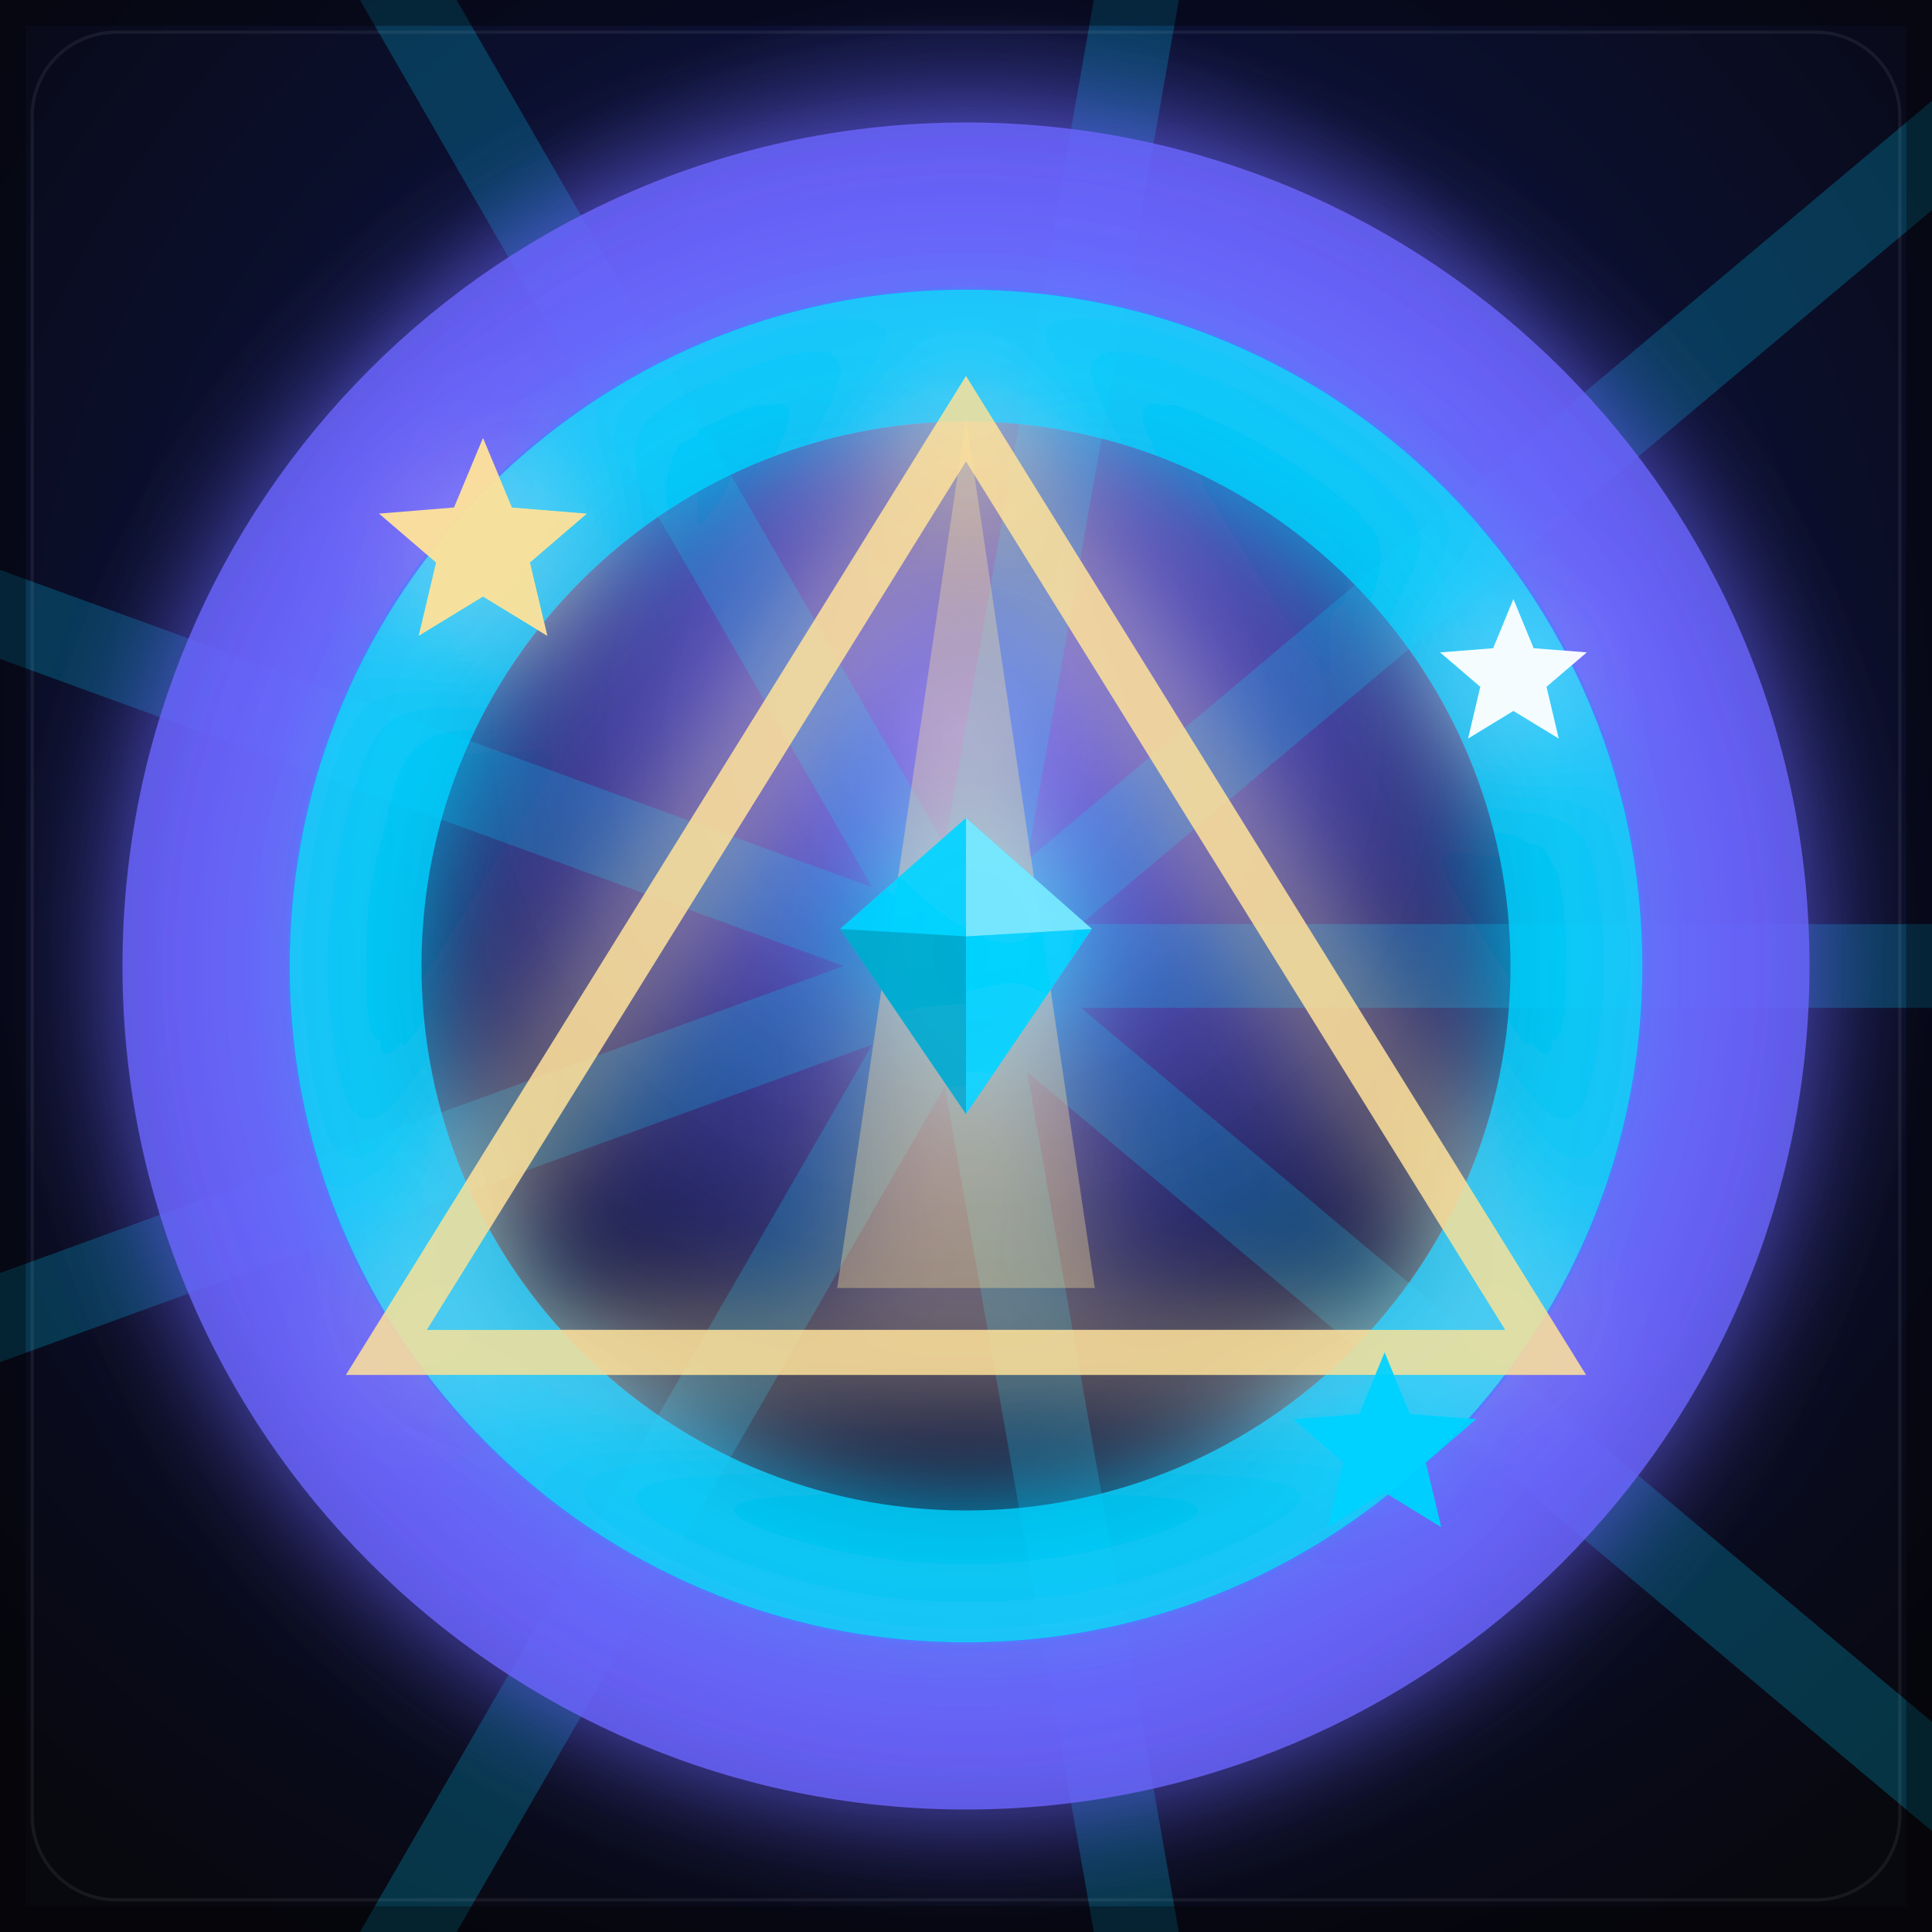
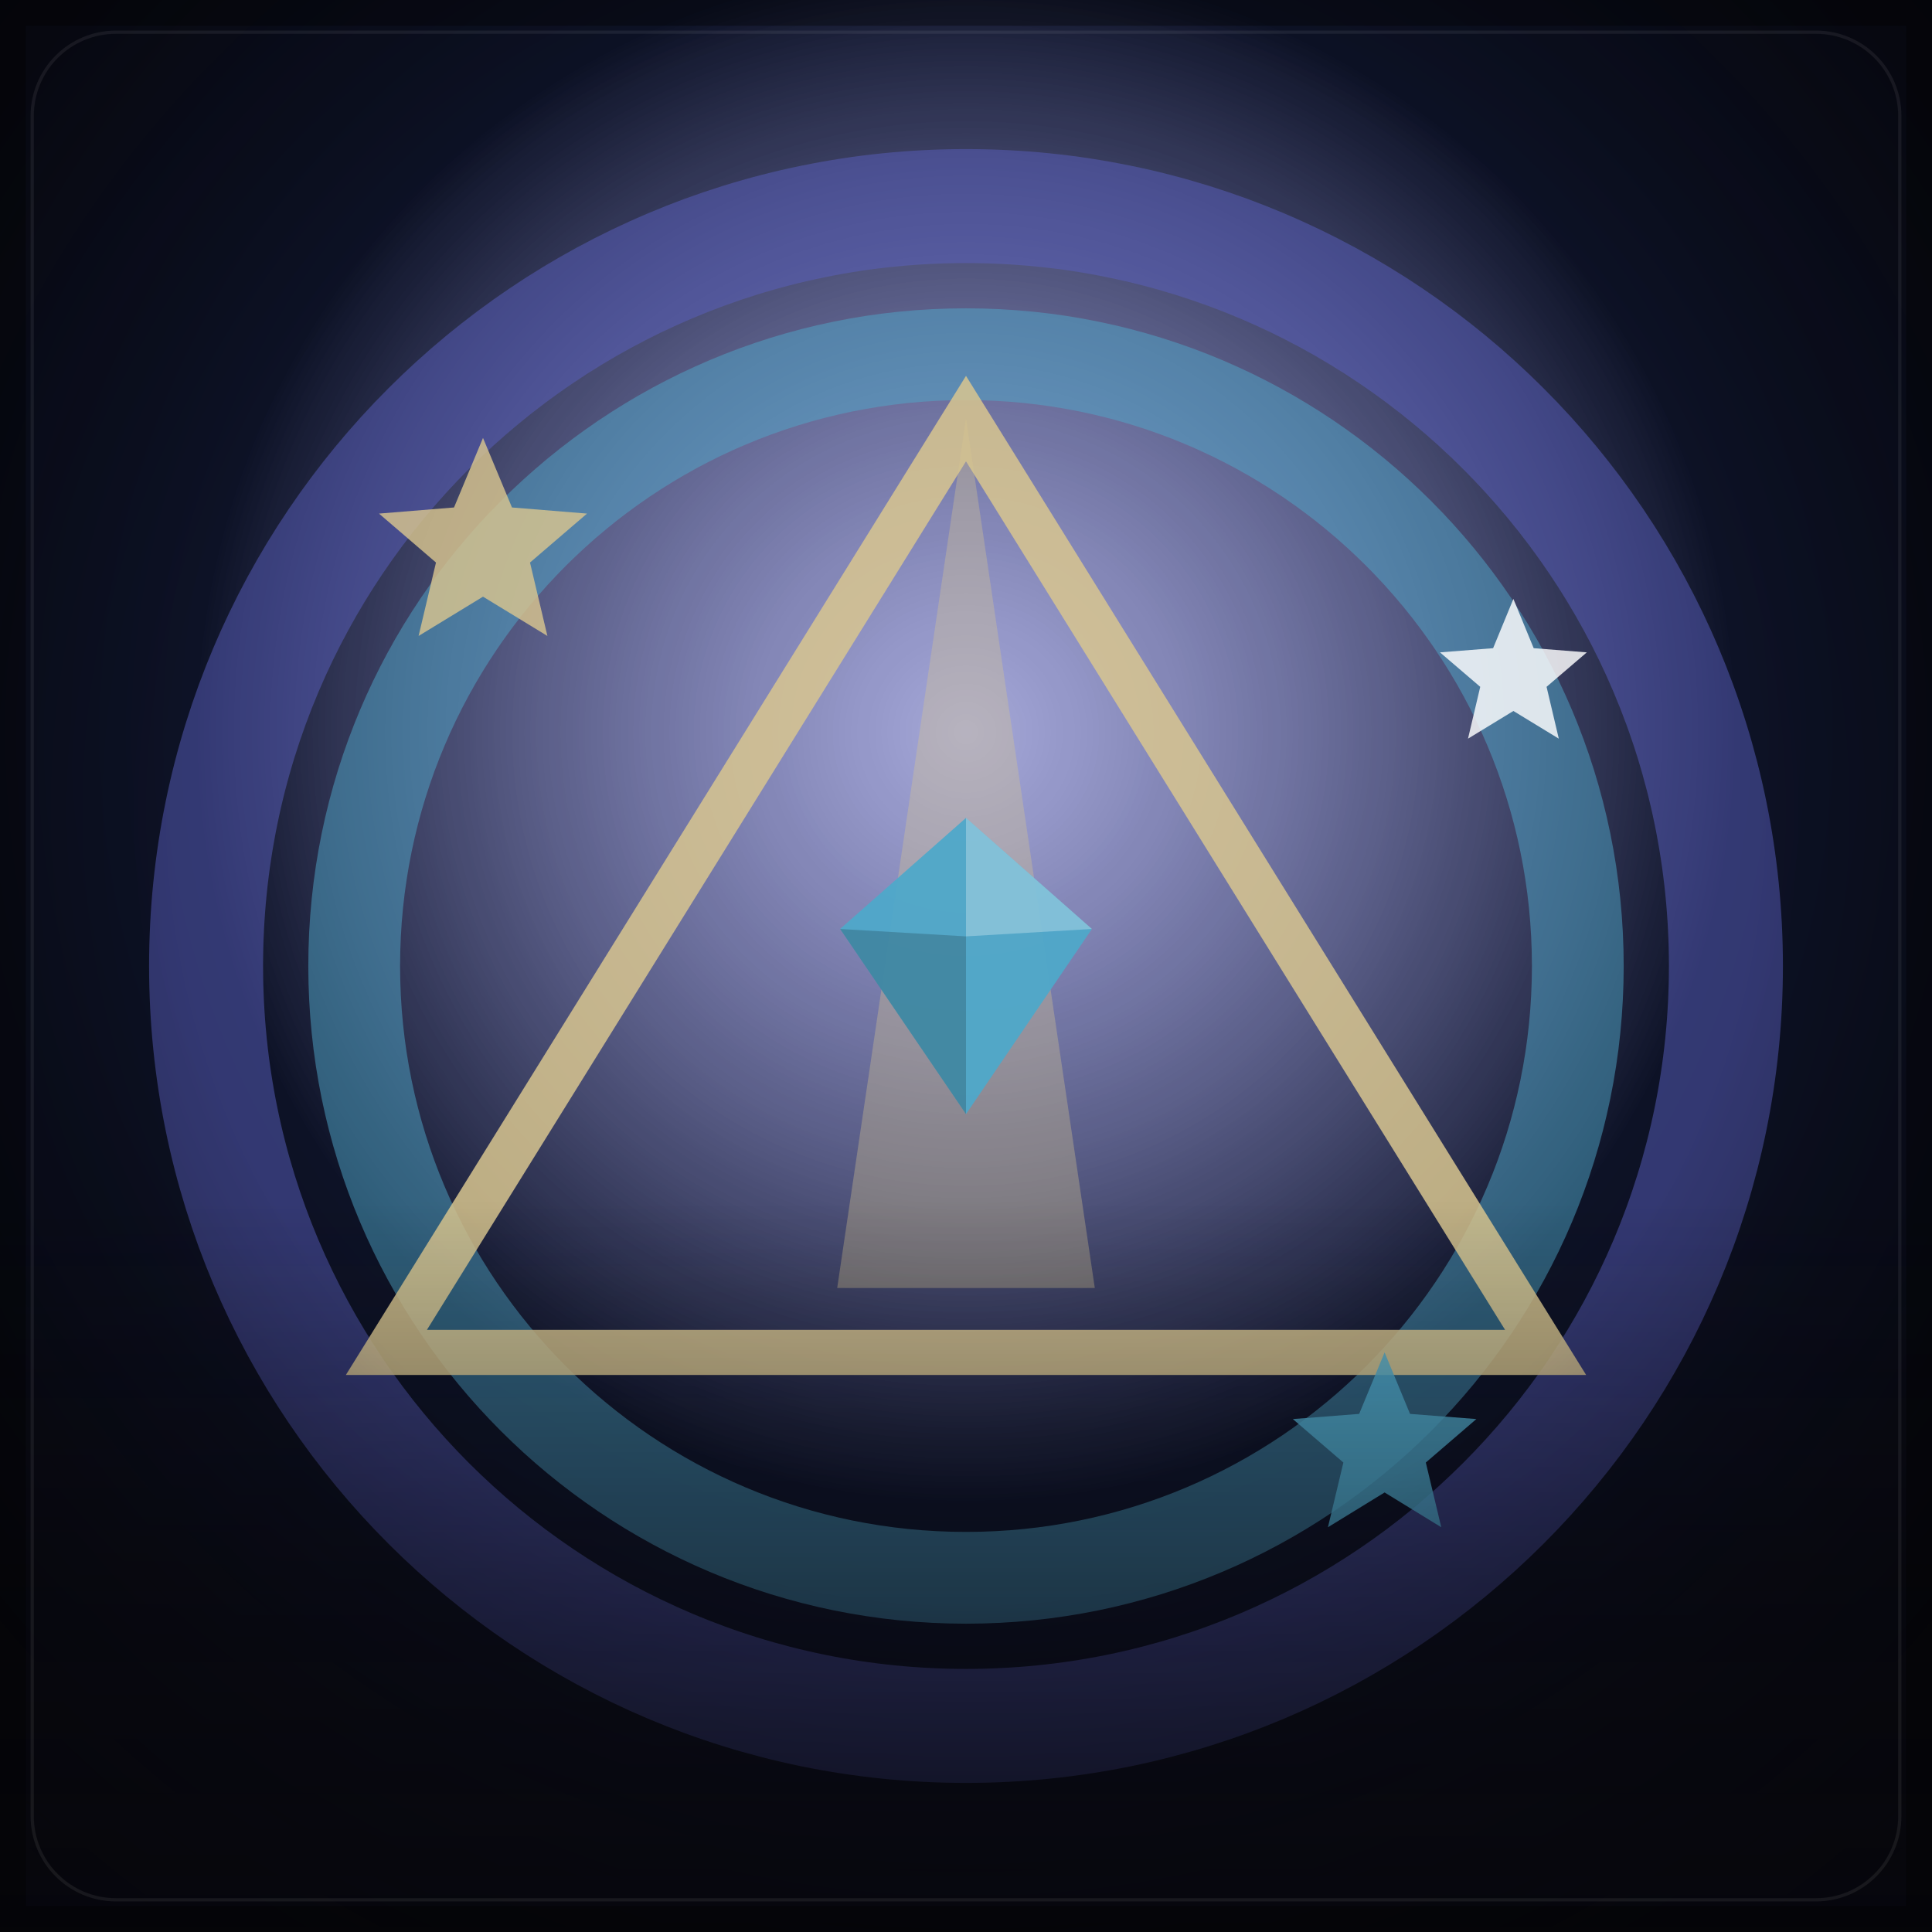
<svg xmlns="http://www.w3.org/2000/svg" viewBox="0 0 600 600" width="600" height="600" role="img" aria-label="starlight-princess">
  <defs>
    <radialGradient id="bg" cx="50%" cy="38%" r="72%">
-       <stop offset="0%" stop-color="#6C63FF" stop-opacity="0.95" />
-       <stop offset="52%" stop-color="#0B1030" />
+       <stop offset="0%" stop-color="#5A5FBF" stop-opacity="0.5" />
+       <stop offset="55%" stop-color="#0D1226" />
      <stop offset="100%" stop-color="#08080F" />
    </radialGradient>
    <linearGradient id="coinGrad" x1="0" y1="0" x2="0" y2="1">
-       <stop offset="0%" stop-color="#FFE29A" />
-       <stop offset="100%" stop-color="#6C63FF" />
+       <stop offset="0%" stop-color="#D8C58F" />
+       <stop offset="100%" stop-color="#5A5FBF" />
    </linearGradient>
    <linearGradient id="pyramidGrad" x1="0" y1="0" x2="0" y2="1">
-       <stop offset="0%" stop-color="#FFE29A" />
-       <stop offset="100%" stop-color="#6C63FF" />
+       <stop offset="0%" stop-color="#D8C58F" />
+       <stop offset="100%" stop-color="#5A5FBF" />
    </linearGradient>
    <linearGradient id="flameGrad" x1="0" y1="1" x2="0" y2="0">
-       <stop offset="0%" stop-color="#6C63FF" />
-       <stop offset="100%" stop-color="#00D2FF" />
+       <stop offset="0%" stop-color="#5A5FBF" />
+       <stop offset="100%" stop-color="#4FA8C9" />
    </linearGradient>
-     <filter id="glow" x="-30%" y="-30%" width="160%" height="160%">
-       <feGaussianBlur stdDeviation="18" result="b" />
-       <feMerge>
-         <feMergeNode in="b" />
-         <feMergeNode in="SourceGraphic" />
-       </feMerge>
-     </filter>
+     <radialGradient id="vig" cx="50%" cy="42%" r="78%">
+       <stop offset="52%" stop-color="#000000" stop-opacity="0" />
+       <stop offset="100%" stop-color="#05050A" stop-opacity="0.72" />
+     </radialGradient>
+     <linearGradient id="foot" x1="0" y1="0" x2="0" y2="1">
+       <stop offset="62%" stop-color="#07070D" stop-opacity="0" />
+       <stop offset="100%" stop-color="#07070D" stop-opacity="0.8" />
+     </linearGradient>
  </defs>
  <rect width="600" height="600" fill="url(#bg)" />
-   <g opacity="0.22">
-     <path d="M300 300 L760 300" stroke="#00D2FF" stroke-width="26" stroke-linecap="round" />
-     <path d="M300 300 L652.38 595.682" stroke="#00D2FF" stroke-width="26" stroke-linecap="round" />
-     <path d="M300 300 L379.878 753.012" stroke="#00D2FF" stroke-width="26" stroke-linecap="round" />
-     <path d="M300 300 L70 698.372" stroke="#00D2FF" stroke-width="26" stroke-linecap="round" />
-     <path d="M300 300 L-132.259 457.329" stroke="#00D2FF" stroke-width="26" stroke-linecap="round" />
-     <path d="M300 300 L-132.259 142.671" stroke="#00D2FF" stroke-width="26" stroke-linecap="round" />
-     <path d="M300 300 L70 -98.372" stroke="#00D2FF" stroke-width="26" stroke-linecap="round" />
-     <path d="M300 300 L379.878 -153.012" stroke="#00D2FF" stroke-width="26" stroke-linecap="round" />
-     <path d="M300 300 L652.38 4.318" stroke="#00D2FF" stroke-width="26" stroke-linecap="round" />
-   </g>
-   <g filter="url(#glow)">
-     <circle cx="300" cy="300" r="190" fill="none" stroke="#00D2FF" stroke-width="41.8" opacity="0.8" />
-     <circle cx="300" cy="300" r="236" fill="none" stroke="#6C63FF" stroke-width="51.92" opacity="0.8" />
-     <path d="M120 420 L300 130 L480 420 Z" fill="none" stroke="#FFE29A" stroke-width="14" opacity="0.85" />
-     <path d="M300 130 L340 400 L260 400 Z" fill="#FFE29A" opacity="0.35" />
-     <path transform="translate(150 170)" d="M0.0 -34.0 L9.0 -12.4 L32.3 -10.5 L14.6 4.7 L20.0 27.5 L0.0 15.3 L-20.0 27.5 L-14.6 4.7 L-32.3 -10.5 L-9.0 -12.4 Z" fill="#FFE29A" opacity="0.95" />
-     <path transform="translate(470 210)" d="M0.0 -24.0 L6.3 -8.7 L22.8 -7.4 L10.3 3.3 L14.1 19.4 L0.0 10.8 L-14.1 19.4 L-10.3 3.3 L-22.8 -7.4 L-6.3 -8.7 Z" fill="#fff" opacity="0.95" />
-     <path transform="translate(430 450)" d="M0.0 -30.0 L7.9 -10.9 L28.5 -9.3 L12.8 4.2 L17.6 24.3 L0.0 13.5 L-17.6 24.3 L-12.8 4.2 L-28.5 -9.3 L-7.9 -10.9 Z" fill="#00D2FF" opacity="0.95" />
+   <g>
+     <circle cx="300" cy="300" r="190" fill="none" stroke="#4FA8C9" stroke-width="28.5" opacity="0.5" />
+     <circle cx="300" cy="300" r="236" fill="none" stroke="#5A5FBF" stroke-width="35.4" opacity="0.5" />
+     <path d="M120 420 L300 130 L480 420 Z" fill="none" stroke="#D8C58F" stroke-width="14" opacity="0.85" />
+     <path d="M300 130 L340 400 L260 400 Z" fill="#D8C58F" opacity="0.35" />
+     <path transform="translate(150 170)" d="M0.0 -34.0 L9.0 -12.4 L32.3 -10.5 L14.6 4.7 L20.0 27.5 L0.0 15.3 L-20.0 27.5 L-14.6 4.7 L-32.3 -10.5 L-9.0 -12.4 Z" fill="#D8C58F" opacity="0.82" />
+     <path transform="translate(470 210)" d="M0.0 -24.0 L6.3 -8.7 L22.8 -7.4 L10.3 3.3 L14.1 19.4 L0.0 10.8 L-14.1 19.4 L-10.3 3.3 L-22.8 -7.4 L-6.3 -8.7 Z" fill="#fff" opacity="0.82" />
+     <path transform="translate(430 450)" d="M0.0 -30.0 L7.9 -10.9 L28.5 -9.3 L12.8 4.2 L17.6 24.3 L0.0 13.5 L-17.6 24.3 L-12.8 4.2 L-28.5 -9.3 L-7.9 -10.9 Z" fill="#4FA8C9" opacity="0.82" />
    <g transform="translate(300 300) rotate(0)">
-       <path d="M0 -46 L39.1 -11.5 L0 46 L-39.1 -11.5 Z" fill="#00D2FF" opacity="0.95" />
-       <path d="M0 -46 L39.1 -11.5 L0 -9.2 Z" fill="#ffffff" opacity="0.45" />
+       <path d="M0 -46 L39.1 -11.5 L0 46 L-39.1 -11.5 Z" fill="#4FA8C9" opacity="0.95" />
+       <path d="M0 -46 L39.1 -11.5 L0 -9.2 Z" fill="#ffffff" opacity="0.28" />
      <path d="M-39.1 -11.5 L0 -9.2 L0 46 Z" fill="#000000" opacity="0.18" />
    </g>
  </g>
+   <rect width="600" height="600" fill="url(#vig)" />
+   <rect width="600" height="600" fill="url(#foot)" />
  <rect x="10" y="10" width="580" height="580" rx="26" fill="none" stroke="#ffffff" stroke-opacity="0.07" />
  <rect width="600" height="600" fill="none" stroke="#000" stroke-opacity="0.35" stroke-width="16" />
</svg>
